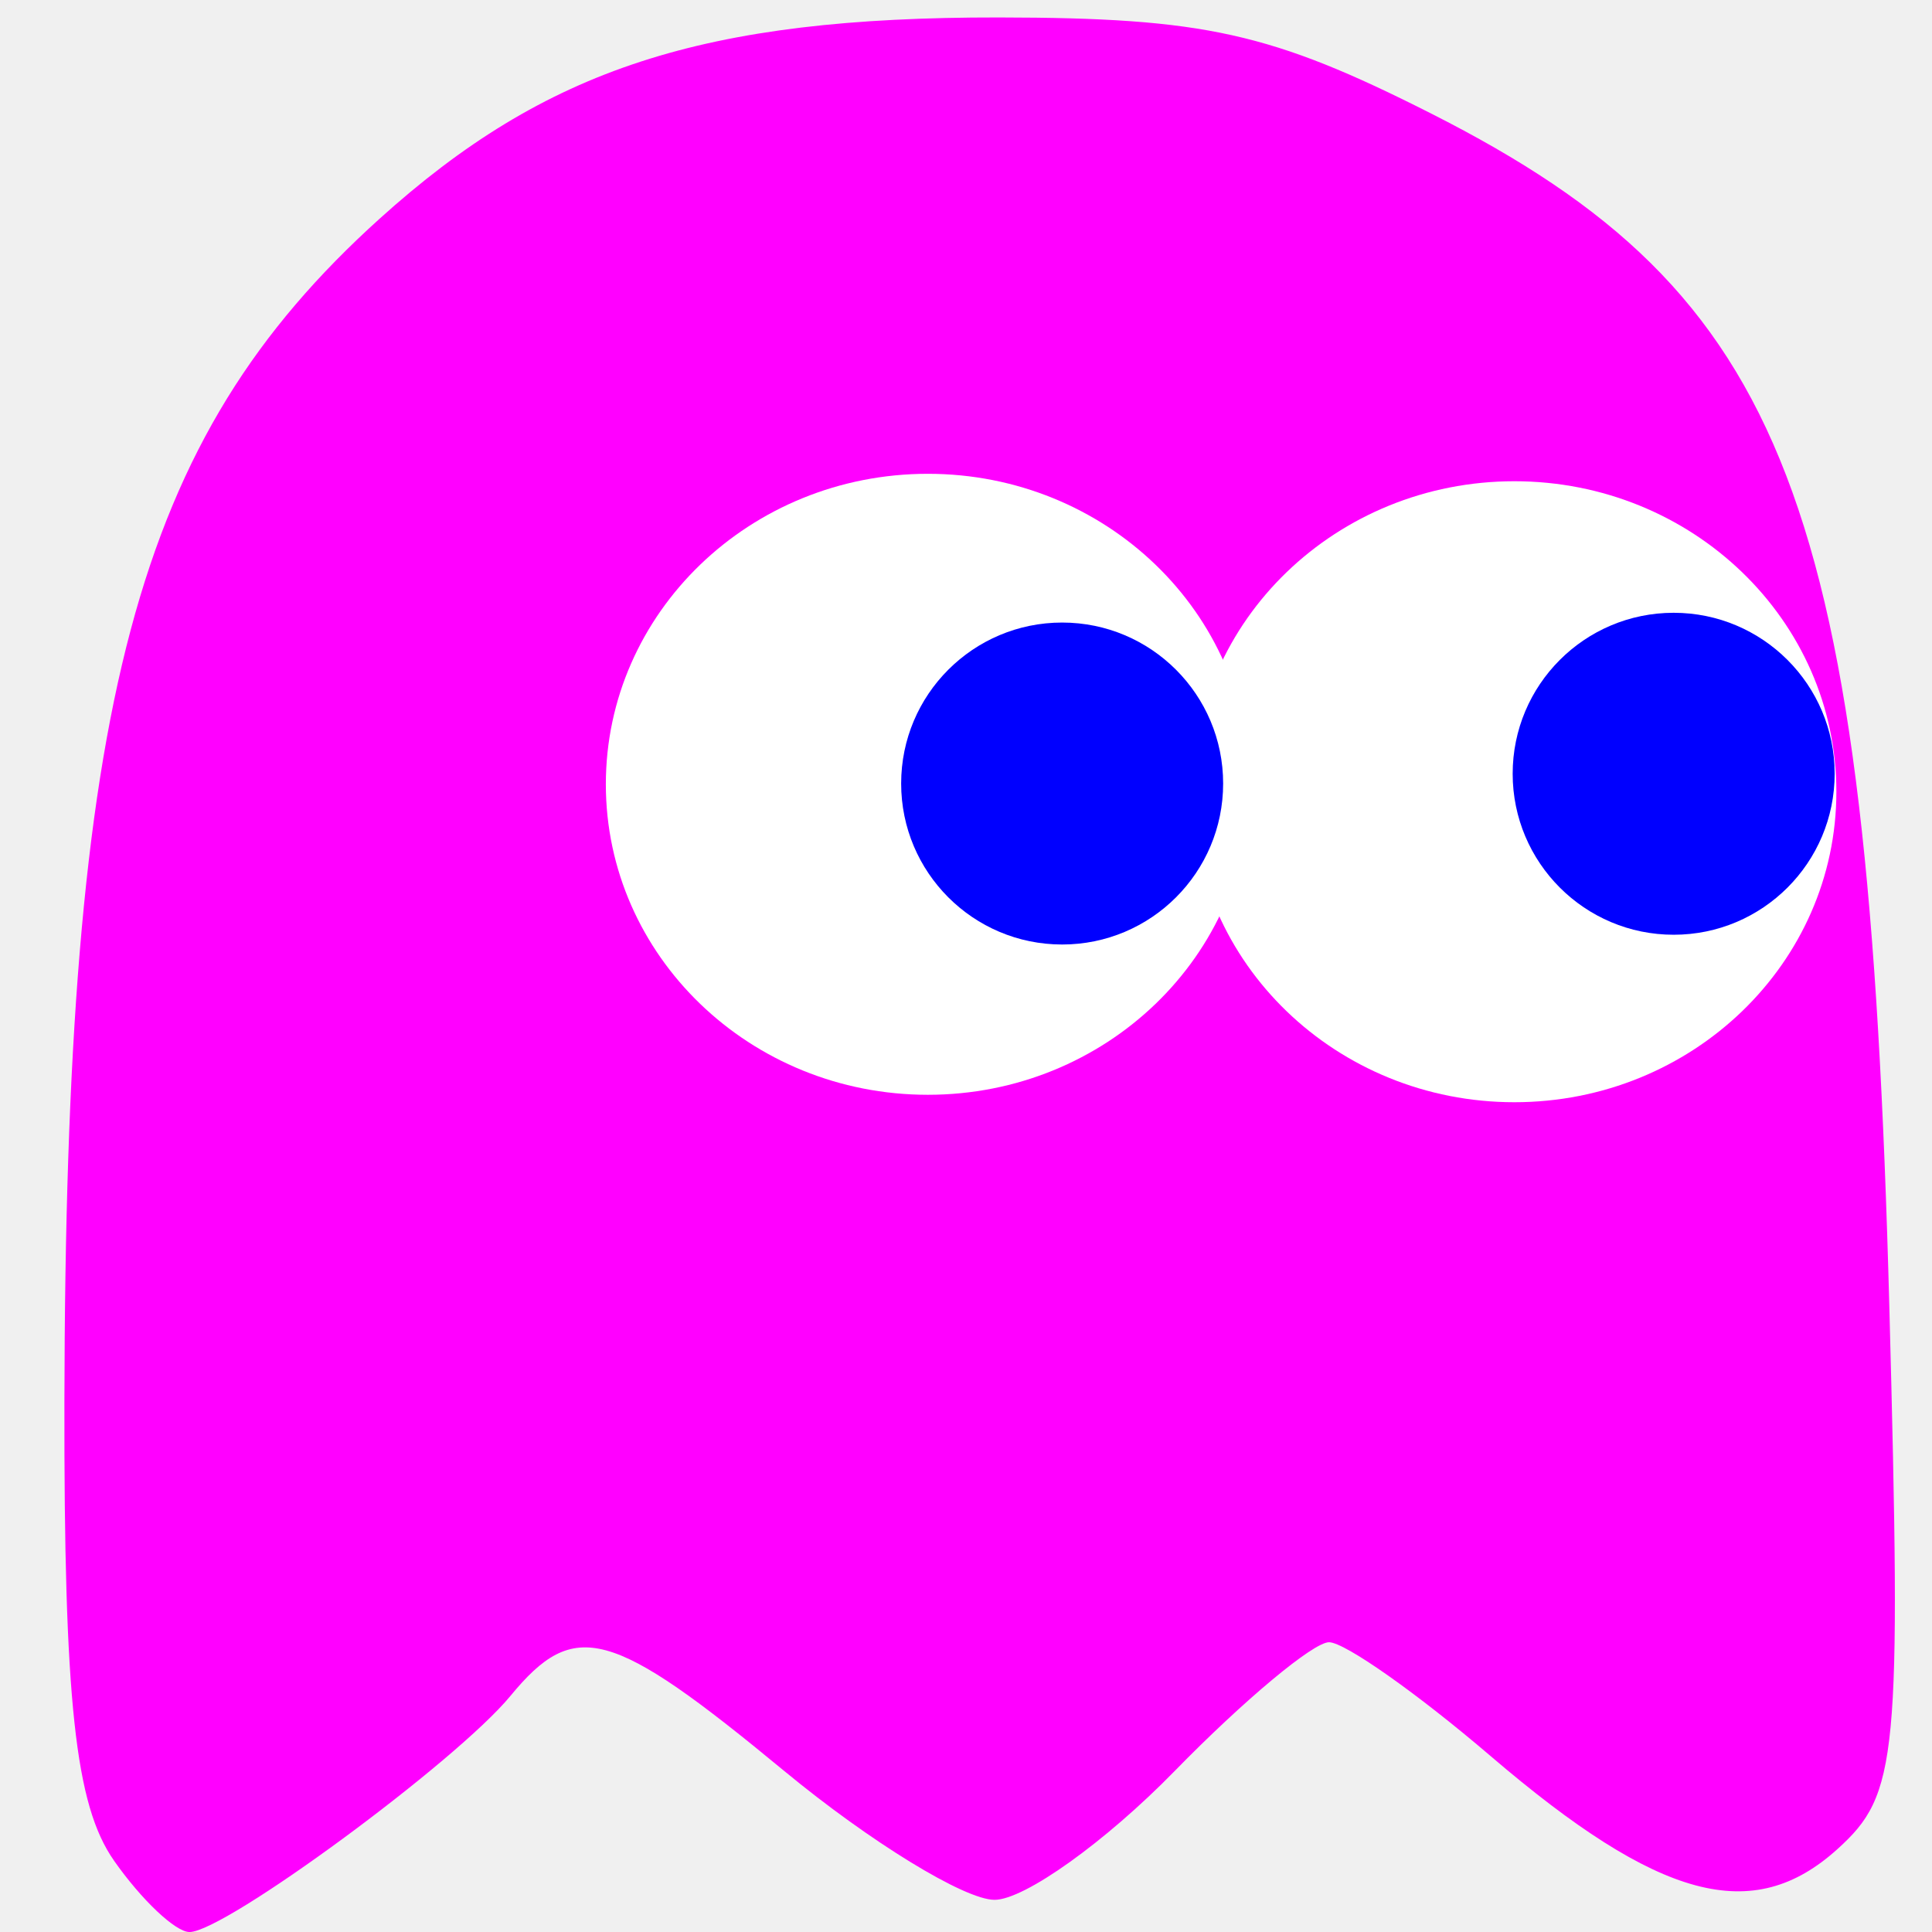
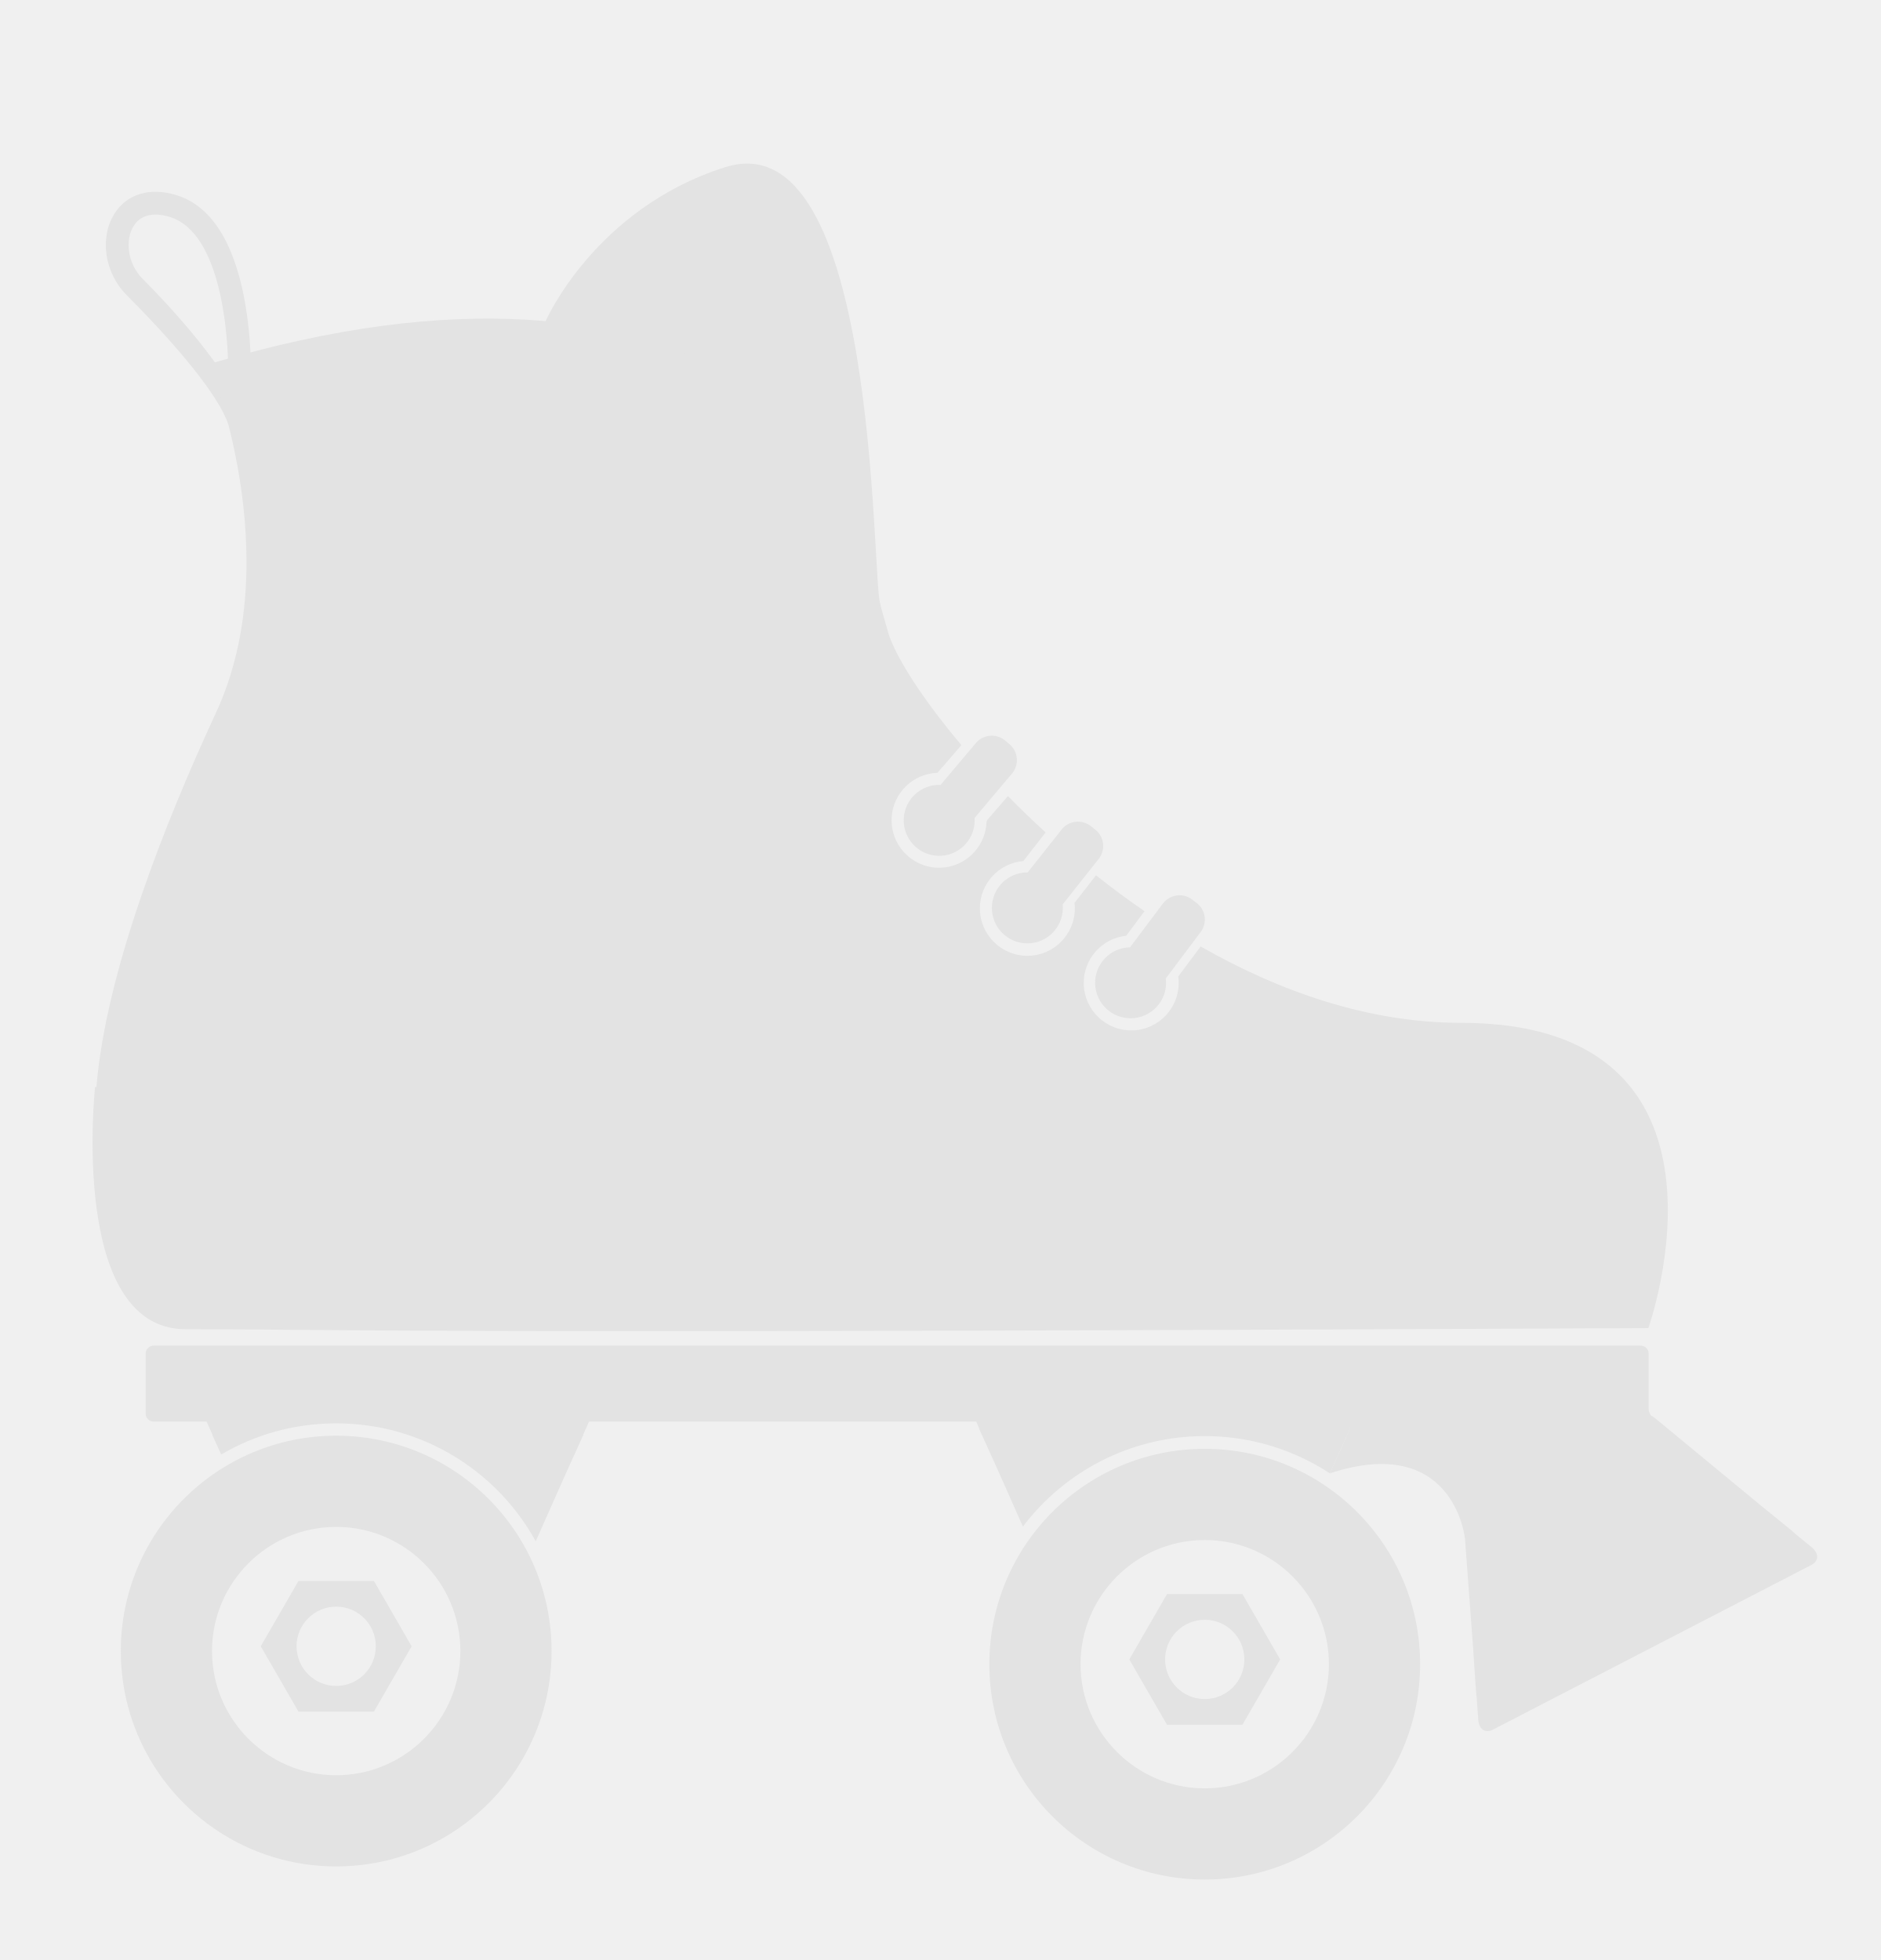
- <svg xmlns="http://www.w3.org/2000/svg" width="60" height="60" id="svg3209" version="1.1">
-   <defs id="defs3211" />
-   <g id="layer1" transform="translate(-620.1475,-462.0915)">
-     <g id="g3048" transform="translate(169.6996,-110.9135)">
-       <path style="fill:#ff00ff" d="m 453.985,630.783 c -1.203,-1.717 -1.552,-4.958 -1.537,-14.25 0.036,-21.779 2.19,-29.871 9.777,-36.725 5.183,-4.683 10.07,-6.272 19.247,-6.261 6.373,0.008 8.457,0.471 13.422,2.984 11.102,5.619 13.563,12.025 14.228,37.027 0.374,14.076 0.27,15.17 -1.607,16.869 -2.626,2.377 -5.537,1.597 -10.773,-2.884 -2.273,-1.945 -4.532,-3.537 -5.02,-3.537 -0.488,0 -2.646,1.8 -4.794,4 -2.148,2.2 -4.666,4 -5.594,4 -0.928,0 -3.866,-1.8 -6.529,-4 -5.383,-4.448 -6.509,-4.757 -8.505,-2.333 -1.68,2.041 -8.873,7.333 -9.966,7.333 -0.436,0 -1.494,-1 -2.35,-2.223 z m 28.759,-24.895 c 1.201,-0.614 2.9,-2.016 3.775,-3.114 1.576,-1.979 1.613,-1.974 4.164,0.576 3.54,3.54 7.202,4.284 11.351,2.306 3.998,-1.907 4.676,-5.329 1.155,-5.832 -2.471,-0.352 -3.684,-3.59 -1.584,-4.227 4.844,-1.467 4.924,-1.538 3.905,-3.441 -1.366,-2.552 -6.469,-4.522 -9.648,-3.725 -1.433,0.36 -3.733,1.782 -5.112,3.16 l -2.506,2.506 -2.323,-2.506 c -4.549,-4.909 -12.115,-4.152 -15.04,1.504 -1.776,3.434 -1.79,5.672 -0.057,8.799 2.447,4.415 7.672,6.165 11.92,3.993 z m -0.936,-7.335 c -0.775,-2.021 0.378,-3.548 2.679,-3.548 1.404,0 1.941,0.692 1.941,2.5 0,1.846 -0.531,2.5 -2.031,2.5 -1.117,0 -2.282,-0.653 -2.589,-1.452 z" id="Blinky">
-         </path>
-       <path transform="matrix(1.12,0,0,1.018868,-61.32166,-12.3137)" d="m 507.857,598.612 c 0,5.227 -3.997,9.464 -8.929,9.464 -4.931,0 -8.929,-4.237 -8.929,-9.464 0,-5.227 3.997,-9.464 8.929,-9.464 4.931,0 8.929,4.237 8.929,9.464 z" id="path3004" style="fill:#ffffff;fill-opacity:1" />
-       <path transform="matrix(1.12,0,0,1.018868,-79.53593,-12.54456)" d="m 507.857,598.612 c 0,5.227 -3.997,9.464 -8.929,9.464 -4.931,0 -8.929,-4.237 -8.929,-9.464 0,-5.227 3.997,-9.464 8.929,-9.464 4.931,0 8.929,4.237 8.929,9.464 z" id="path3004-1" style="fill:#ffffff;fill-opacity:1" />
-       <path transform="matrix(1.75991,0,0,1.68502,-365.3443,-410.6997)" d="m 485.126,598.235 c 0,1.639 -1.272,2.967 -2.841,2.967 -1.569,0 -2.841,-1.329 -2.841,-2.967 0,-1.639 1.272,-2.967 2.841,-2.967 1.569,0 2.841,1.329 2.841,2.967 z" id="path3026" style="fill:#0000ff;fill-opacity:1" />
-       <path transform="matrix(1.75991,0,0,1.68502,-346.3532,-411.003)" d="m 485.126,598.235 c 0,1.639 -1.272,2.967 -2.841,2.967 -1.569,0 -2.841,-1.329 -2.841,-2.967 0,-1.639 1.272,-2.967 2.841,-2.967 1.569,0 2.841,1.329 2.841,2.967 z" id="path3026-7" style="fill:#0000ff;fill-opacity:1" />
+ <svg xmlns="http://www.w3.org/2000/svg" version="1.1" id="_x2014_ÎÓÈ_x5F_1" x="0px" y="0px" width="426.043px" height="444.044px" viewBox="0 0 426.043 444.044" enable-background="new 0 0 426.043 444.044" xml:space="preserve">
+   <g>
+     <g>
+       <path fill="#E3E3E3" d="M373.453,320.349c0,0.95-0.828,1.721-1.848,1.721H34.86c-1.021,0-1.848-0.771-1.848-1.721v-13.773       c0-0.95,0.828-1.722,1.848-1.722h336.745c1.02,0,1.848,0.771,1.848,1.722V320.349z" />
+       <path fill="#E3E3E3" d="M410.316,354.554l-33.25,17.197l-5.62,2.906l-33.25,17.198c-1.745,0.902-3.334-0.032-3.354-2.73       c0,0-0.165-2.271-0.365-5.038l-0.052,0.027l-0.651-9.792c-0.001-0.011-0.002-0.027-0.002-0.036l-2.276-30.651       c-0.05-0.982-0.092-1.89,1.347-2.634l38.688-20.01c2.204-1.141,2.674-0.166,4.141,0.917l22.864,18.88       c0.007,0.006,0.02,0.018,0.028,0.024l7.613,6.19l-0.051,0.026c2.144,1.762,3.901,3.208,3.901,3.208       C412.217,351.814,412.061,353.651,410.316,354.554z" />
+       <path fill="#E3E3E3" d="M123.591,72.759c0,0,11.137-25.546,40.69-34.884c34.64-10.945,33.151,92.128,35.106,99.027       C201.348,143.803,142.564,121.081,123.591,72.759z" />
+       <path fill="#E3E3E3" d="M51.75,96.239c-2.108-6.529-11.73-18.042-23.019-29.332c-4.984-4.983-6.23-12.869-2.899-18.343       c2.827-4.645,8.17-6.256,14.287-4.31C59.092,50.29,56.864,88.916,56.76,90.557l-2.887-0.182c0.774,1.507,1.395,2.943,1.826,4.277       L51.75,96.239z M35.232,48.608c-2.204,0-3.924,0.895-4.988,2.642c-1.835,3.015-1.537,8.33,2.139,12.005       c6.841,6.842,14.557,15.68,19.352,23.376c0.153-11.773-1.902-33.867-13.182-37.456C37.356,48.796,36.244,48.608,35.232,48.608z" />
+       <g>
+         <path fill="#E3E3E3" d="M132.373,316.446H93.411h-6.587H47.861c-2.044,0-3.067,1.56-1.796,3.967c0,0,0.934,2.091,2.072,4.642         l-0.061-0.001l2.027,4.469c7.647-4.484,16.55-7.057,26.055-7.057c19.472,0,36.421,10.789,45.202,26.715l6.703-15.098         c0.003-0.007,0.01-0.023,0.015-0.032l4.081-8.997l-0.061,0.001c1.138-2.551,2.072-4.642,2.072-4.642         C135.439,318.006,134.417,316.446,132.373,316.446z" />
+         <path fill="#E3E3E3" d="M76.158,345.922c15.511,0,28.131,12.619,28.131,28.13c0,15.513-12.62,28.132-28.131,28.132         c-15.512,0-28.131-12.619-28.131-28.132C48.027,358.541,60.646,345.922,76.158,345.922 M76.158,325.263         c-26.946,0-48.79,21.844-48.79,48.789c0,26.947,21.844,48.79,48.79,48.79c26.945,0,48.79-21.843,48.79-48.79         C124.948,347.106,103.103,325.263,76.158,325.263L76.158,325.263z" />
+         <path fill="#E3E3E3" d="M84.702,358.171H67.613l-8.545,14.801l8.545,14.801h17.089l8.545-14.801L84.702,358.171z M76.158,381.952         c-4.959,0-8.979-4.021-8.979-8.98c0-4.958,4.02-8.979,8.979-8.979c4.958,0,8.979,4.021,8.979,8.979         C85.137,377.931,81.116,381.952,76.158,381.952z" />
+       </g>
+       <g>
+         <path fill="#E3E3E3" d="M369.359,310.177l-81.985,4.835c0,0,19.552,6.059,18.413,8.608h0.061l-4.079,8.996         c-0.005,0.01-0.013,0.025-0.017,0.034l-0.505,1.139l0,0c28.009-9.191,30.574,14.54,30.574,14.54         c6.378-0.296,45.993-18.771,45.993-18.771L369.359,310.177z" />
+         <polygon fill="#E3E3E3" points="301.245,333.792 301.247,333.789 301.244,333.789       " />
+         <path fill="#E3E3E3" d="M306.064,315.012h-18.69h-20.273h-6.587h-38.963c-2.044,0-3.066,1.56-1.796,3.966         c0,0,0.935,2.093,2.072,4.643h-0.061l4.08,8.996c0.005,0.01,0.011,0.025,0.015,0.034l5.86,13.196         c9.435-12.453,24.383-20.499,41.21-20.499c4.382,0,8.633,0.554,12.694,1.579c5.629,1.424,10.893,3.764,15.616,6.863         c0,0,0.003-0.001,0.005-0.001l0.505-1.139c0.004-0.009,0.012-0.024,0.017-0.034l4.079-8.996h-0.061         c1.139-2.55,2.072-4.643,2.072-4.643C309.129,316.571,308.106,315.012,306.064,315.012z" />
+       </g>
+       <g>
+         <path fill="#E3E3E3" d="M272.909,348.896c15.512,0,28.131,12.619,28.131,28.131c0,15.511-12.619,28.131-28.131,28.131         c-15.511,0-28.131-12.62-28.131-28.131C244.778,361.515,257.398,348.896,272.909,348.896 M272.909,328.236         c-26.945,0-48.79,21.845-48.79,48.79s21.845,48.789,48.79,48.789c26.944,0,48.789-21.844,48.789-48.789         S299.854,328.236,272.909,328.236L272.909,328.236z" />
+         <path fill="#E3E3E3" d="M281.454,361.146h-17.09l-8.545,14.799l8.545,14.801h17.09l8.545-14.801L281.454,361.146z          M272.909,384.926c-4.959,0-8.979-4.021-8.979-8.98c0-4.958,4.021-8.979,8.979-8.979c4.958,0,8.979,4.021,8.979,8.979         C281.888,380.905,277.867,384.926,272.909,384.926z" />
+       </g>
+       <g>
+         <path fill="#E3E3E3" d="M228.689,168.614l-0.998-0.842c-1.984-1.673-4.962-1.412-6.645,0.585l-7.975,9.464         c-0.002,0-0.006,0-0.009,0c-4.437-0.169-8.169,3.29-8.338,7.726c-0.168,4.436,3.29,8.168,7.727,8.337         c4.435,0.169,8.167-3.29,8.336-7.725c0.012-0.288,0.006-0.571-0.013-0.851l8.466-10.047         C230.923,173.264,230.677,170.288,228.689,168.614z" />
+       </g>
+       <g>
+         <path fill="#E3E3E3" d="M248.129,187.97l-1.022-0.811c-2.036-1.613-5.003-1.26-6.624,0.787l-7.683,9.703         c-0.003,0-0.007-0.001-0.01-0.001c-4.438-0.034-8.064,3.537-8.098,7.976c-0.035,4.439,3.536,8.065,7.975,8.099         c4.439,0.034,8.064-3.537,8.098-7.976c0.003-0.287-0.011-0.571-0.039-0.85l8.156-10.299         C250.503,192.549,250.165,189.582,248.129,187.97z" />
+       </g>
+       <g>
+         <path fill="#E3E3E3" d="M271.059,204.552l-1.043-0.785c-2.076-1.56-5.034-1.13-6.601,0.958l-7.432,9.896c-0.004,0-0.007,0-0.01,0         c-4.438,0.08-7.97,3.743-7.891,8.182c0.08,4.439,3.745,7.971,8.183,7.891s7.97-3.744,7.89-8.181         c-0.006-0.288-0.027-0.571-0.062-0.849l7.889-10.506C273.549,209.068,273.137,206.11,271.059,204.552z" />
+       </g>
+       <path fill="#E3E3E3" d="M330.891,231.724c-20.831,0-40.962-7.065-58.912-17.299l-5.071,6.798c0.056,0.405,0.09,0.816,0.099,1.234       c0.127,5.939-4.585,10.855-10.524,10.982c-5.937,0.126-10.854-4.586-10.98-10.525c-0.12-5.631,4.111-10.341,9.614-10.92       l4.147-5.561c-3.798-2.61-7.465-5.334-10.986-8.126l-4.865,6.241c0.046,0.405,0.073,0.817,0.073,1.235       c0,5.941-4.816,10.756-10.757,10.756c-5.938,0-10.755-4.815-10.755-10.756c0-5.632,4.331-10.251,9.845-10.714l5.051-6.479       c-3.146-2.874-5.74-5.374-8.539-8.238l-4.482,5.18c-0.217,0.239-0.358,0.431-0.381,0.848c-0.304,5.933-5.36,10.495-11.291,10.192       c-5.931-0.304-10.496-5.359-10.191-11.292c0.289-5.626,4.85-10.017,10.38-10.197l5.425-6.27       c-8.821-10.451-14.623-19.63-16.44-25.009c-4.354-14.644-5.219-21.288-7.368-32.72c0,0-31.634-63.052-146.549-28.622       c0,0,17.862,43.685,1.506,78.978C37.33,186.485,23.993,220.2,21.84,246.281l-0.303-0.015c0,0-5.941,54.873,20.527,54.873       c37.912,0,35.639,1.107,331.339-0.253C373.402,300.886,398.031,231.724,330.891,231.724z" />
    </g>
  </g>
+   <defs>
+     <filter id="Adobe_OpacityMaskFilter" filterUnits="userSpaceOnUse" x="184.71" y="663.915" width="0" height="0">
+       <feFlood style="flood-color:white;flood-opacity:1" result="back" />
+       <feBlend in="SourceGraphic" in2="back" mode="normal" />
+     </filter>
+   </defs>
+   <mask maskUnits="userSpaceOnUse" x="184.71" y="663.915" width="0" height="0" id="SVGID_1_">
+     <g filter="url(#Adobe_OpacityMaskFilter)">
+       <defs>
+         <filter id="Adobe_OpacityMaskFilter_1_" filterUnits="userSpaceOnUse" x="184.71" y="663.915" width="0" height="0">
+           <feFlood style="flood-color:white;flood-opacity:1" result="back" />
+           <feBlend in="SourceGraphic" in2="back" mode="normal" />
+         </filter>
+       </defs>
+       <mask maskUnits="userSpaceOnUse" x="184.71" y="663.915" width="0" height="0" id="SVGID_1_">
+         <g filter="url(#Adobe_OpacityMaskFilter_1_)">
+       </g>
+       </mask>
+       <linearGradient id="SVGID_2_" gradientUnits="userSpaceOnUse" x1="184.71" y1="663.915" x2="184.71" y2="663.915">
+         <stop offset="0" style="stop-color:#000000" />
+         <stop offset="0.327" style="stop-color:#020202" />
+         <stop offset="0.464" style="stop-color:#090909" />
+         <stop offset="0.565" style="stop-color:#161616" />
+         <stop offset="0.649" style="stop-color:#272727" />
+         <stop offset="0.722" style="stop-color:#3E3E3E" />
+         <stop offset="0.787" style="stop-color:#5A5A5A" />
+         <stop offset="0.847" style="stop-color:#7C7C7C" />
+         <stop offset="0.902" style="stop-color:#A4A4A4" />
+         <stop offset="0.952" style="stop-color:#CECECE" />
+         <stop offset="1" style="stop-color:#FFFFFF" />
+       </linearGradient>
+       <path mask="url(#SVGID_1_)" fill="url(#SVGID_2_)" d="M184.71,663.915" />
+     </g>
+   </mask>
+   <linearGradient id="SVGID_3_" gradientUnits="userSpaceOnUse" x1="184.71" y1="663.915" x2="184.71" y2="663.915">
+     <stop offset="0" style="stop-color:#000000" />
+     <stop offset="0.517" style="stop-color:#020202" />
+     <stop offset="0.734" style="stop-color:#090808" />
+     <stop offset="0.893" style="stop-color:#151314" />
+     <stop offset="1" style="stop-color:#231F20" />
+   </linearGradient>
+   <path fill="url(#SVGID_3_)" d="M184.71,663.915" />
</svg>
